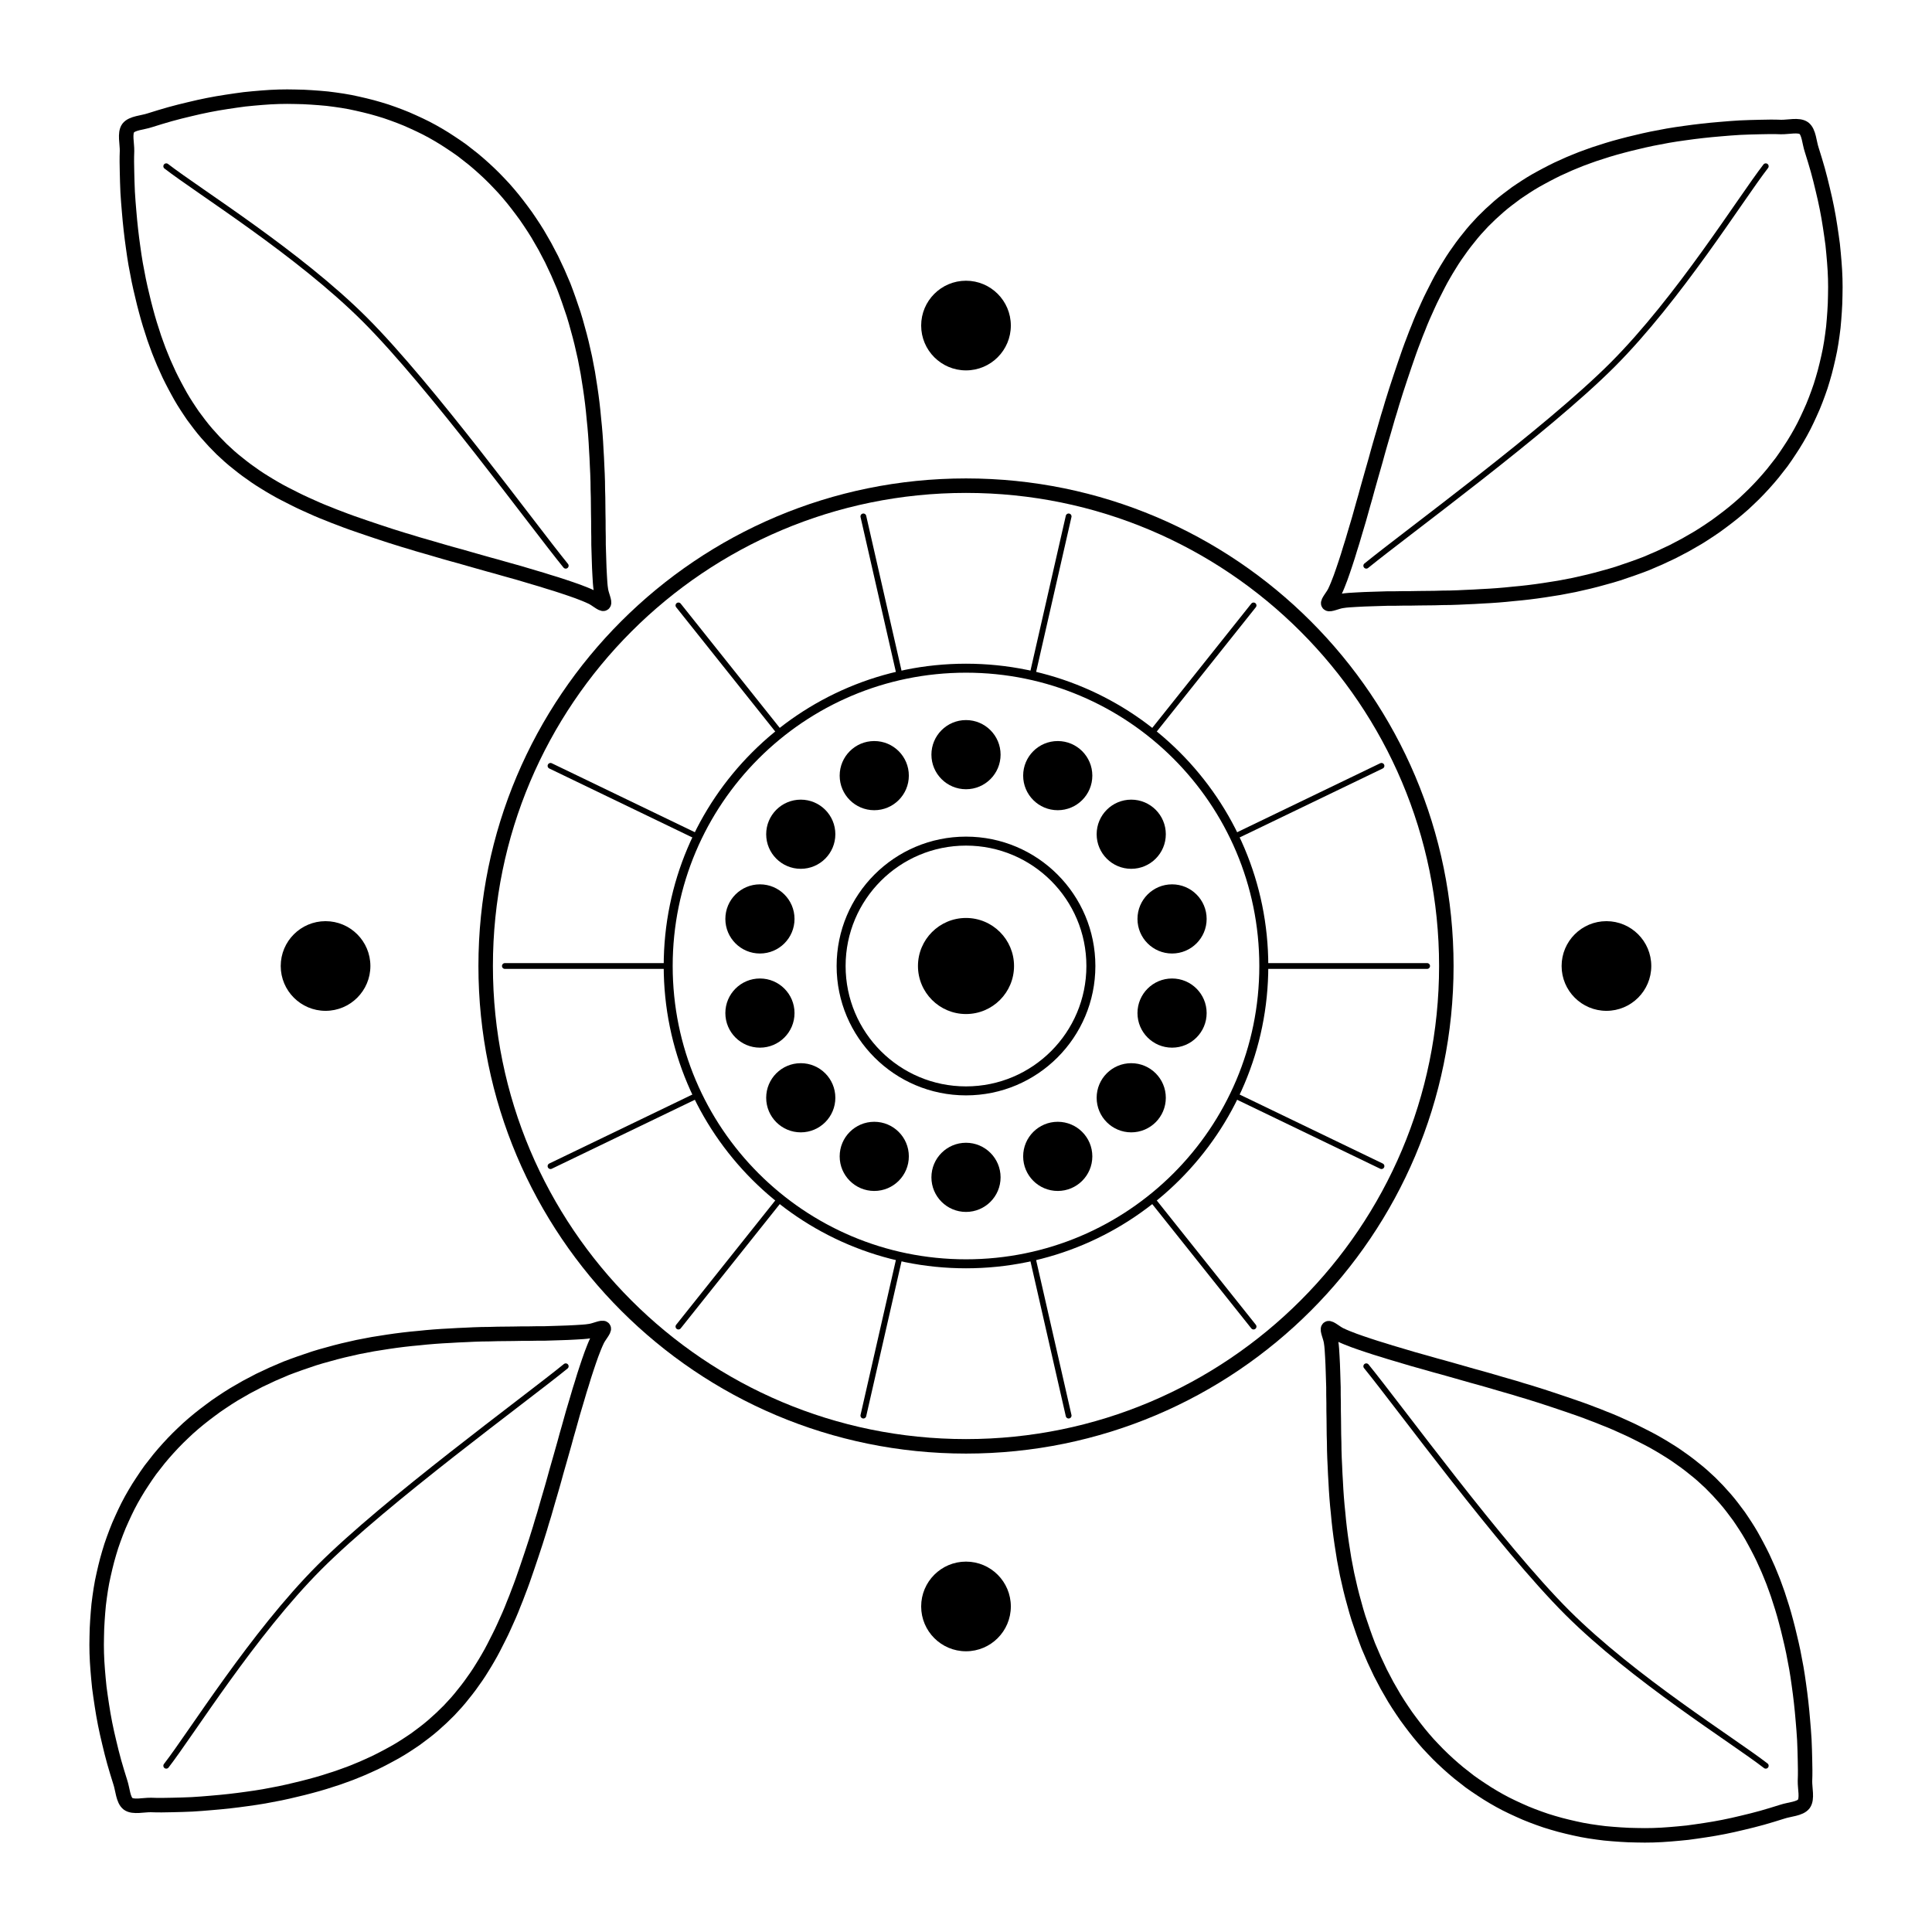
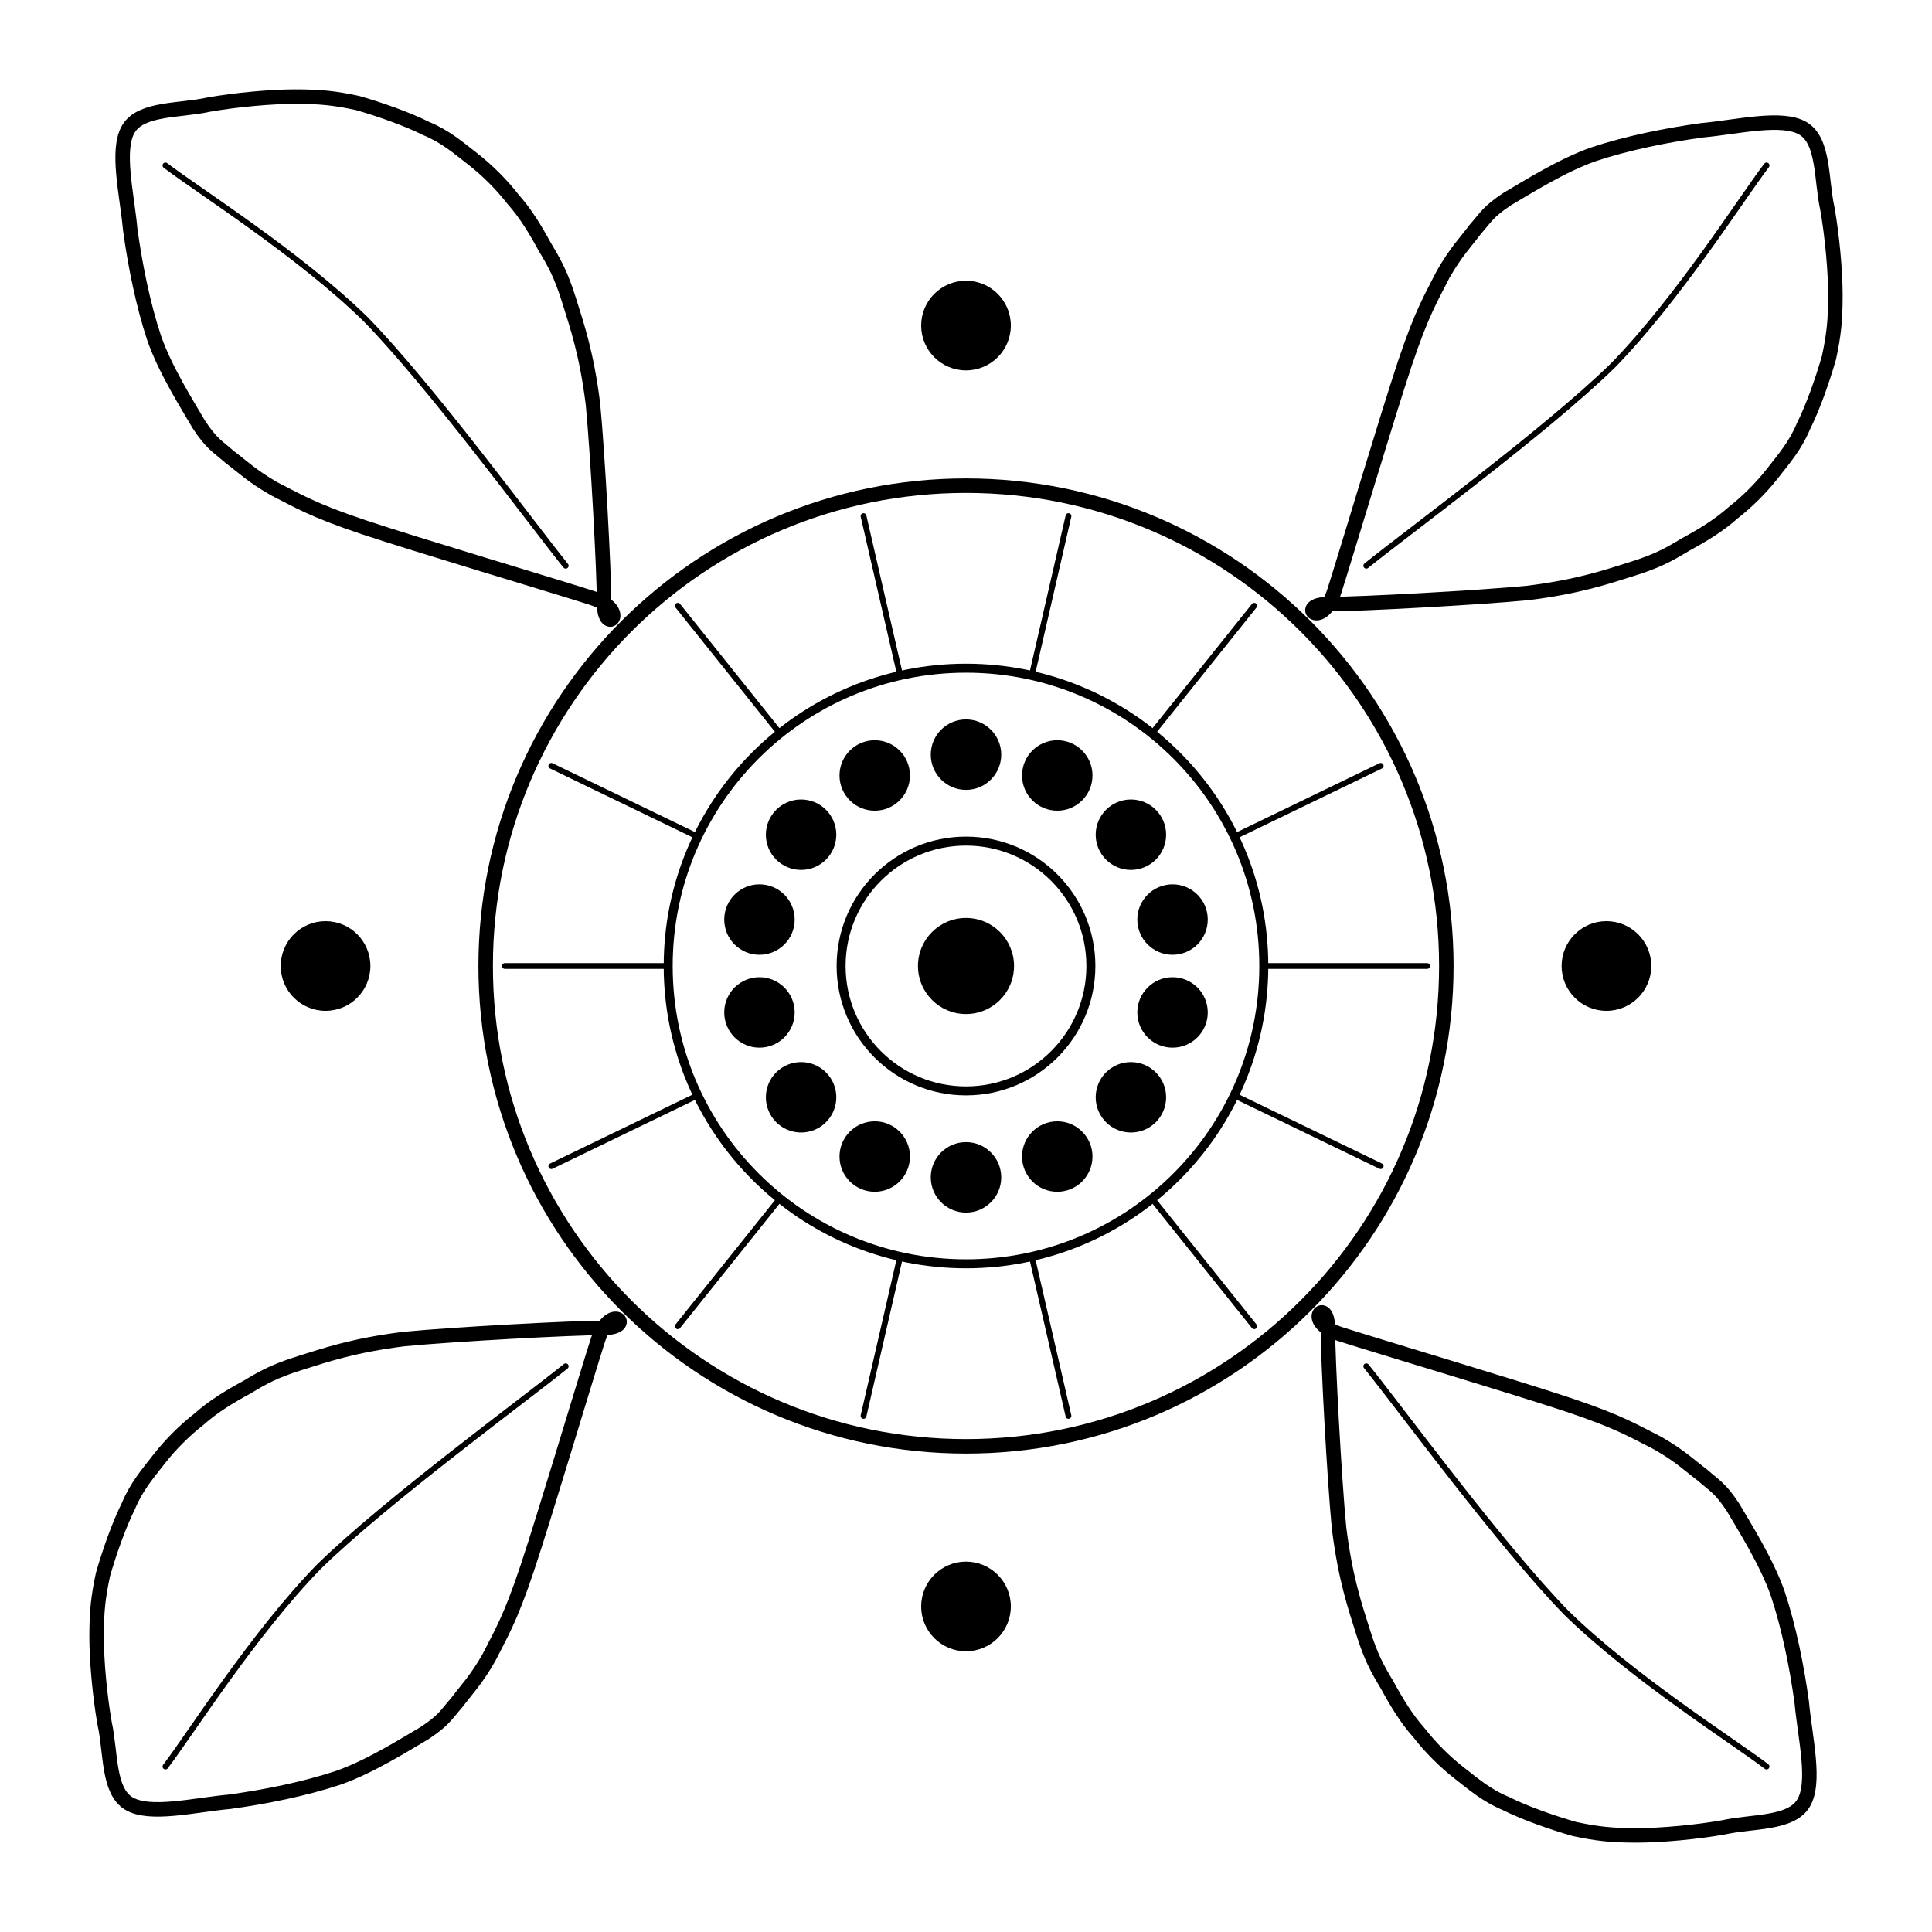
<svg xmlns="http://www.w3.org/2000/svg" viewBox="0 0 200 200" width="200" height="200">
  <g transform="translate(100,100) scale(1.65746)" fill="none" stroke="#000000" stroke-linecap="round" stroke-linejoin="round">
    <g stroke-width="0.905">
      <circle cx="0" cy="0" r="30" />
-       <path d="M22.63,-22.63 C22.7,-22.53 23.18,-22.76 23.48,-22.8 C23.77,-22.85 24.08,-22.86 24.4,-22.88 C24.71,-22.9 25.03,-22.91 25.35,-22.92 C25.67,-22.93 25.99,-22.94 26.31,-22.95 C26.64,-22.95 26.96,-22.95 27.29,-22.96 C27.62,-22.96 27.95,-22.96 28.28,-22.97 C28.6,-22.97 28.93,-22.98 29.26,-22.98 C29.59,-22.99 29.92,-23 30.25,-23 C30.58,-23.01 30.91,-23.02 31.24,-23.04 C31.57,-23.05 31.89,-23.07 32.22,-23.09 C32.55,-23.1 32.87,-23.13 33.2,-23.15 C33.53,-23.18 33.85,-23.2 34.17,-23.24 C34.5,-23.27 34.82,-23.3 35.14,-23.34 C35.46,-23.38 35.78,-23.42 36.1,-23.47 C36.42,-23.52 36.73,-23.57 37.05,-23.62 C37.36,-23.68 37.67,-23.74 37.99,-23.8 C38.3,-23.87 38.61,-23.94 38.91,-24.01 C39.22,-24.09 39.52,-24.16 39.82,-24.25 C40.13,-24.33 40.43,-24.42 40.72,-24.51 C41.02,-24.61 41.31,-24.71 41.6,-24.81 C41.89,-24.91 42.18,-25.02 42.47,-25.13 C42.75,-25.25 43.03,-25.37 43.31,-25.49 C43.59,-25.62 43.87,-25.75 44.14,-25.88 C44.41,-26.02 44.68,-26.16 44.94,-26.3 C45.2,-26.45 45.46,-26.6 45.72,-26.75 C45.98,-26.91 46.23,-27.07 46.48,-27.24 C46.72,-27.4 46.97,-27.57 47.2,-27.75 C47.44,-27.93 47.68,-28.11 47.9,-28.29 C48.13,-28.48 48.36,-28.67 48.58,-28.87 C48.79,-29.07 49.01,-29.27 49.22,-29.48 C49.42,-29.68 49.63,-29.9 49.82,-30.11 C50.02,-30.33 50.21,-30.55 50.4,-30.78 C50.58,-31.01 50.76,-31.24 50.94,-31.47 C51.11,-31.71 51.28,-31.95 51.44,-32.2 C51.6,-32.44 51.76,-32.69 51.91,-32.95 C52.06,-33.2 52.2,-33.46 52.34,-33.73 C52.47,-33.99 52.6,-34.26 52.72,-34.53 C52.85,-34.8 52.96,-35.08 53.07,-35.36 C53.18,-35.64 53.28,-35.93 53.38,-36.22 C53.47,-36.51 53.56,-36.8 53.64,-37.1 C53.72,-37.4 53.79,-37.7 53.86,-38.01 C53.93,-38.31 53.99,-38.62 54.04,-38.94 C54.09,-39.25 54.13,-39.57 54.17,-39.89 C54.2,-40.22 54.23,-40.54 54.25,-40.88 C54.27,-41.21 54.29,-41.54 54.29,-41.88 C54.3,-42.22 54.3,-42.57 54.29,-42.92 C54.28,-43.27 54.26,-43.62 54.23,-43.98 C54.2,-44.33 54.17,-44.7 54.13,-45.06 C54.08,-45.43 54.03,-45.8 53.97,-46.18 C53.91,-46.56 53.85,-46.94 53.77,-47.33 C53.69,-47.71 53.61,-48.11 53.51,-48.5 C53.42,-48.9 53.31,-49.31 53.2,-49.72 C53.08,-50.13 52.96,-50.55 52.82,-50.98 C52.67,-51.42 52.65,-52.09 52.33,-52.33 C52.01,-52.56 51.36,-52.39 50.9,-52.4 C50.44,-52.42 50.01,-52.41 49.58,-52.4 C49.15,-52.39 48.74,-52.38 48.33,-52.36 C47.92,-52.33 47.52,-52.31 47.13,-52.27 C46.74,-52.24 46.36,-52.2 45.99,-52.16 C45.62,-52.12 45.25,-52.07 44.89,-52.02 C44.53,-51.97 44.18,-51.92 43.84,-51.86 C43.5,-51.8 43.16,-51.73 42.84,-51.67 C42.51,-51.6 42.19,-51.53 41.87,-51.45 C41.56,-51.38 41.25,-51.3 40.95,-51.22 C40.65,-51.14 40.36,-51.06 40.07,-50.97 C39.79,-50.88 39.51,-50.79 39.23,-50.7 C38.96,-50.6 38.69,-50.51 38.43,-50.41 C38.17,-50.31 37.92,-50.2 37.67,-50.1 C37.42,-49.99 37.18,-49.88 36.94,-49.77 C36.71,-49.66 36.48,-49.54 36.25,-49.42 C36.02,-49.3 35.81,-49.18 35.59,-49.06 C35.38,-48.94 35.17,-48.81 34.97,-48.68 C34.76,-48.55 34.57,-48.41 34.37,-48.28 C34.18,-48.14 33.99,-48 33.81,-47.86 C33.62,-47.72 33.45,-47.57 33.27,-47.42 C33.1,-47.27 32.93,-47.12 32.76,-46.96 C32.6,-46.81 32.44,-46.65 32.28,-46.49 C32.12,-46.32 31.97,-46.16 31.82,-45.99 C31.67,-45.82 31.53,-45.65 31.39,-45.47 C31.25,-45.3 31.11,-45.12 30.97,-44.93 C30.84,-44.75 30.71,-44.57 30.58,-44.38 C30.45,-44.19 30.32,-43.99 30.2,-43.79 C30.08,-43.6 29.96,-43.4 29.84,-43.19 C29.72,-42.99 29.61,-42.78 29.5,-42.57 C29.39,-42.36 29.28,-42.14 29.17,-41.92 C29.06,-41.7 28.95,-41.48 28.85,-41.25 C28.75,-41.03 28.64,-40.79 28.54,-40.56 C28.44,-40.33 28.34,-40.09 28.25,-39.85 C28.15,-39.61 28.05,-39.36 27.96,-39.11 C27.86,-38.86 27.77,-38.61 27.68,-38.36 C27.59,-38.1 27.5,-37.84 27.41,-37.58 C27.32,-37.32 27.23,-37.05 27.14,-36.78 C27.05,-36.51 26.96,-36.24 26.87,-35.96 C26.79,-35.69 26.7,-35.41 26.61,-35.13 C26.53,-34.84 26.44,-34.56 26.35,-34.27 C26.27,-33.98 26.18,-33.69 26.1,-33.4 C26.01,-33.11 25.93,-32.81 25.84,-32.51 C25.76,-32.22 25.67,-31.92 25.59,-31.61 C25.5,-31.31 25.42,-31.01 25.33,-30.7 C25.25,-30.4 25.16,-30.09 25.07,-29.78 C24.99,-29.47 24.9,-29.16 24.81,-28.85 C24.72,-28.54 24.64,-28.23 24.55,-27.92 C24.46,-27.61 24.37,-27.3 24.27,-26.98 C24.18,-26.67 24.09,-26.36 23.99,-26.06 C23.9,-25.75 23.8,-25.44 23.7,-25.14 C23.6,-24.84 23.5,-24.54 23.39,-24.24 C23.28,-23.95 23.17,-23.66 23.04,-23.39 C22.92,-23.12 22.56,-22.72 22.63,-22.63 Z" />
-       <path d="M22.63,22.63 C22.53,22.7 22.76,23.18 22.8,23.48 C22.85,23.77 22.86,24.08 22.88,24.4 C22.9,24.71 22.91,25.03 22.92,25.35 C22.93,25.67 22.94,25.99 22.95,26.31 C22.95,26.64 22.95,26.96 22.96,27.29 C22.96,27.62 22.96,27.95 22.97,28.28 C22.97,28.6 22.98,28.93 22.98,29.26 C22.99,29.59 23,29.92 23,30.25 C23.01,30.58 23.02,30.91 23.04,31.24 C23.05,31.57 23.07,31.89 23.09,32.22 C23.1,32.55 23.13,32.87 23.15,33.2 C23.18,33.53 23.2,33.85 23.24,34.17 C23.27,34.5 23.3,34.82 23.34,35.14 C23.38,35.46 23.42,35.78 23.47,36.1 C23.52,36.42 23.57,36.73 23.62,37.05 C23.68,37.36 23.74,37.67 23.8,37.99 C23.87,38.3 23.94,38.61 24.01,38.91 C24.09,39.22 24.16,39.52 24.25,39.82 C24.33,40.13 24.42,40.43 24.51,40.72 C24.61,41.02 24.71,41.31 24.81,41.6 C24.91,41.89 25.02,42.18 25.13,42.47 C25.25,42.75 25.37,43.03 25.49,43.31 C25.62,43.59 25.75,43.87 25.88,44.14 C26.02,44.41 26.16,44.68 26.3,44.94 C26.45,45.2 26.6,45.46 26.75,45.72 C26.91,45.98 27.07,46.23 27.24,46.48 C27.4,46.72 27.57,46.97 27.75,47.2 C27.93,47.44 28.11,47.68 28.29,47.9 C28.48,48.13 28.67,48.36 28.87,48.58 C29.07,48.79 29.27,49.01 29.48,49.22 C29.68,49.42 29.9,49.63 30.11,49.82 C30.33,50.02 30.55,50.21 30.78,50.4 C31.01,50.58 31.24,50.76 31.47,50.94 C31.71,51.11 31.95,51.28 32.2,51.44 C32.44,51.6 32.69,51.76 32.95,51.91 C33.2,52.06 33.46,52.2 33.73,52.34 C33.99,52.47 34.26,52.6 34.53,52.72 C34.8,52.85 35.08,52.96 35.36,53.07 C35.64,53.18 35.93,53.28 36.22,53.38 C36.51,53.47 36.8,53.56 37.1,53.64 C37.4,53.72 37.7,53.79 38.01,53.86 C38.31,53.93 38.62,53.99 38.94,54.04 C39.25,54.09 39.57,54.13 39.89,54.17 C40.22,54.2 40.54,54.23 40.88,54.25 C41.21,54.27 41.54,54.29 41.88,54.29 C42.22,54.3 42.57,54.3 42.92,54.29 C43.27,54.28 43.62,54.26 43.98,54.23 C44.33,54.2 44.7,54.17 45.06,54.13 C45.43,54.08 45.8,54.03 46.18,53.97 C46.56,53.91 46.94,53.85 47.33,53.77 C47.71,53.69 48.11,53.61 48.5,53.51 C48.9,53.42 49.31,53.31 49.72,53.2 C50.13,53.08 50.55,52.96 50.98,52.82 C51.42,52.67 52.09,52.65 52.33,52.33 C52.56,52.01 52.39,51.36 52.4,50.9 C52.42,50.44 52.41,50.01 52.4,49.58 C52.39,49.15 52.38,48.74 52.36,48.33 C52.33,47.92 52.31,47.52 52.27,47.13 C52.24,46.74 52.2,46.36 52.16,45.99 C52.12,45.62 52.07,45.25 52.02,44.89 C51.97,44.53 51.92,44.18 51.86,43.84 C51.8,43.5 51.73,43.16 51.67,42.84 C51.6,42.51 51.53,42.19 51.45,41.87 C51.38,41.56 51.3,41.25 51.22,40.95 C51.14,40.65 51.06,40.36 50.97,40.07 C50.88,39.79 50.79,39.51 50.7,39.23 C50.6,38.96 50.51,38.69 50.41,38.43 C50.31,38.17 50.2,37.92 50.1,37.67 C49.99,37.42 49.88,37.18 49.77,36.94 C49.66,36.71 49.54,36.48 49.42,36.25 C49.3,36.02 49.18,35.81 49.06,35.59 C48.94,35.38 48.81,35.17 48.68,34.97 C48.55,34.76 48.41,34.57 48.28,34.37 C48.14,34.18 48,33.99 47.86,33.81 C47.72,33.62 47.57,33.45 47.42,33.27 C47.27,33.1 47.12,32.93 46.96,32.76 C46.81,32.6 46.65,32.44 46.49,32.28 C46.32,32.12 46.16,31.97 45.99,31.82 C45.82,31.67 45.65,31.53 45.47,31.39 C45.3,31.25 45.12,31.11 44.93,30.97 C44.75,30.84 44.57,30.71 44.38,30.58 C44.19,30.45 43.99,30.32 43.79,30.2 C43.6,30.08 43.4,29.96 43.19,29.84 C42.99,29.72 42.78,29.61 42.57,29.5 C42.36,29.39 42.14,29.28 41.92,29.17 C41.7,29.06 41.48,28.95 41.25,28.85 C41.03,28.75 40.79,28.64 40.56,28.54 C40.33,28.44 40.09,28.34 39.85,28.25 C39.61,28.15 39.36,28.05 39.11,27.96 C38.86,27.86 38.61,27.77 38.36,27.68 C38.1,27.59 37.84,27.5 37.58,27.41 C37.32,27.32 37.05,27.23 36.78,27.14 C36.51,27.05 36.24,26.96 35.96,26.87 C35.69,26.79 35.41,26.7 35.13,26.61 C34.84,26.53 34.56,26.44 34.27,26.35 C33.98,26.27 33.69,26.18 33.4,26.1 C33.11,26.01 32.81,25.93 32.51,25.84 C32.22,25.76 31.92,25.67 31.61,25.59 C31.31,25.5 31.01,25.42 30.7,25.33 C30.4,25.25 30.09,25.16 29.78,25.07 C29.47,24.99 29.16,24.9 28.85,24.81 C28.54,24.72 28.23,24.64 27.92,24.55 C27.61,24.46 27.3,24.37 26.98,24.27 C26.67,24.18 26.36,24.09 26.06,23.99 C25.75,23.9 25.44,23.8 25.14,23.7 C24.84,23.6 24.54,23.5 24.24,23.39 C23.95,23.28 23.66,23.17 23.39,23.04 C23.12,22.92 22.72,22.56 22.63,22.63 Z" />
-       <path d="M-22.63,22.63 C-22.7,22.53 -23.18,22.76 -23.48,22.8 C-23.77,22.85 -24.08,22.86 -24.4,22.88 C-24.71,22.9 -25.03,22.91 -25.35,22.92 C-25.67,22.93 -25.99,22.94 -26.31,22.95 C-26.64,22.95 -26.96,22.95 -27.29,22.96 C-27.62,22.96 -27.95,22.96 -28.28,22.97 C-28.6,22.97 -28.93,22.98 -29.26,22.98 C-29.59,22.99 -29.92,23 -30.25,23 C-30.58,23.01 -30.91,23.02 -31.24,23.04 C-31.57,23.05 -31.89,23.07 -32.22,23.09 C-32.55,23.1 -32.87,23.13 -33.2,23.15 C-33.53,23.18 -33.85,23.2 -34.17,23.24 C-34.5,23.27 -34.82,23.3 -35.14,23.34 C-35.46,23.38 -35.78,23.42 -36.1,23.47 C-36.42,23.52 -36.73,23.57 -37.05,23.62 C-37.36,23.68 -37.67,23.74 -37.99,23.8 C-38.3,23.87 -38.61,23.94 -38.91,24.01 C-39.22,24.09 -39.52,24.16 -39.82,24.25 C-40.13,24.33 -40.43,24.42 -40.72,24.51 C-41.02,24.61 -41.31,24.71 -41.6,24.81 C-41.89,24.91 -42.18,25.02 -42.47,25.13 C-42.75,25.25 -43.03,25.37 -43.31,25.49 C-43.59,25.62 -43.87,25.75 -44.14,25.88 C-44.41,26.02 -44.68,26.16 -44.94,26.3 C-45.2,26.45 -45.46,26.6 -45.72,26.75 C-45.98,26.91 -46.23,27.07 -46.48,27.24 C-46.72,27.4 -46.97,27.57 -47.2,27.75 C-47.44,27.93 -47.68,28.11 -47.9,28.29 C-48.13,28.48 -48.36,28.67 -48.58,28.87 C-48.79,29.07 -49.01,29.27 -49.22,29.48 C-49.42,29.68 -49.63,29.9 -49.82,30.11 C-50.02,30.33 -50.21,30.55 -50.4,30.78 C-50.58,31.01 -50.76,31.24 -50.94,31.47 C-51.11,31.71 -51.28,31.95 -51.44,32.2 C-51.6,32.44 -51.76,32.69 -51.91,32.95 C-52.06,33.2 -52.2,33.46 -52.34,33.73 C-52.47,33.99 -52.6,34.26 -52.72,34.53 C-52.85,34.8 -52.96,35.08 -53.07,35.36 C-53.18,35.64 -53.28,35.93 -53.38,36.22 C-53.47,36.51 -53.56,36.8 -53.64,37.1 C-53.72,37.4 -53.79,37.7 -53.86,38.01 C-53.93,38.31 -53.99,38.62 -54.04,38.94 C-54.09,39.25 -54.13,39.57 -54.17,39.89 C-54.2,40.22 -54.23,40.54 -54.25,40.88 C-54.27,41.21 -54.29,41.54 -54.29,41.88 C-54.3,42.22 -54.3,42.57 -54.29,42.92 C-54.28,43.27 -54.26,43.62 -54.23,43.98 C-54.2,44.33 -54.17,44.7 -54.13,45.06 C-54.08,45.43 -54.03,45.8 -53.97,46.18 C-53.91,46.56 -53.85,46.94 -53.77,47.33 C-53.69,47.71 -53.61,48.11 -53.51,48.5 C-53.42,48.9 -53.31,49.31 -53.2,49.72 C-53.08,50.13 -52.96,50.55 -52.82,50.98 C-52.67,51.42 -52.65,52.09 -52.33,52.33 C-52.01,52.56 -51.36,52.39 -50.9,52.4 C-50.44,52.42 -50.01,52.41 -49.58,52.4 C-49.15,52.39 -48.74,52.38 -48.33,52.36 C-47.92,52.33 -47.52,52.31 -47.13,52.27 C-46.74,52.24 -46.36,52.2 -45.99,52.16 C-45.62,52.12 -45.25,52.07 -44.89,52.02 C-44.53,51.97 -44.18,51.92 -43.84,51.86 C-43.5,51.8 -43.16,51.73 -42.84,51.67 C-42.51,51.6 -42.19,51.53 -41.87,51.45 C-41.56,51.38 -41.25,51.3 -40.95,51.22 C-40.65,51.14 -40.36,51.06 -40.07,50.97 C-39.79,50.88 -39.51,50.79 -39.23,50.7 C-38.96,50.6 -38.69,50.51 -38.43,50.41 C-38.17,50.31 -37.92,50.2 -37.67,50.1 C-37.42,49.99 -37.18,49.88 -36.94,49.77 C-36.71,49.66 -36.48,49.54 -36.25,49.42 C-36.02,49.3 -35.81,49.18 -35.59,49.06 C-35.38,48.94 -35.17,48.81 -34.97,48.68 C-34.76,48.55 -34.57,48.41 -34.37,48.28 C-34.18,48.14 -33.99,48 -33.81,47.86 C-33.62,47.72 -33.45,47.57 -33.27,47.42 C-33.1,47.27 -32.93,47.12 -32.76,46.96 C-32.6,46.81 -32.44,46.65 -32.28,46.49 C-32.12,46.32 -31.97,46.16 -31.82,45.99 C-31.67,45.82 -31.53,45.65 -31.39,45.47 C-31.25,45.3 -31.11,45.12 -30.97,44.93 C-30.84,44.75 -30.71,44.57 -30.58,44.38 C-30.45,44.19 -30.32,43.99 -30.2,43.79 C-30.08,43.6 -29.96,43.4 -29.84,43.19 C-29.72,42.99 -29.61,42.78 -29.5,42.57 C-29.39,42.36 -29.28,42.14 -29.17,41.92 C-29.06,41.7 -28.95,41.48 -28.85,41.25 C-28.75,41.03 -28.64,40.79 -28.54,40.56 C-28.44,40.33 -28.34,40.09 -28.25,39.85 C-28.15,39.61 -28.05,39.36 -27.96,39.11 C-27.86,38.86 -27.77,38.61 -27.68,38.36 C-27.59,38.1 -27.5,37.84 -27.41,37.58 C-27.32,37.32 -27.23,37.05 -27.14,36.78 C-27.05,36.51 -26.96,36.24 -26.87,35.96 C-26.79,35.69 -26.7,35.41 -26.61,35.13 C-26.53,34.84 -26.44,34.56 -26.35,34.27 C-26.27,33.98 -26.18,33.69 -26.1,33.4 C-26.01,33.11 -25.93,32.81 -25.84,32.51 C-25.76,32.22 -25.67,31.92 -25.59,31.61 C-25.5,31.31 -25.42,31.01 -25.33,30.7 C-25.25,30.4 -25.16,30.09 -25.07,29.78 C-24.99,29.47 -24.9,29.16 -24.81,28.85 C-24.72,28.54 -24.64,28.23 -24.55,27.92 C-24.46,27.61 -24.37,27.3 -24.27,26.98 C-24.18,26.67 -24.09,26.36 -23.99,26.06 C-23.9,25.75 -23.8,25.44 -23.7,25.14 C-23.6,24.84 -23.5,24.54 -23.39,24.24 C-23.28,23.95 -23.17,23.66 -23.04,23.39 C-22.92,23.12 -22.56,22.72 -22.63,22.63 Z" />
-       <path d="M-22.63,-22.63 C-22.53,-22.7 -22.76,-23.18 -22.8,-23.48 C-22.85,-23.77 -22.86,-24.08 -22.88,-24.4 C-22.9,-24.71 -22.91,-25.03 -22.92,-25.35 C-22.93,-25.67 -22.94,-25.99 -22.95,-26.31 C-22.95,-26.64 -22.95,-26.96 -22.96,-27.29 C-22.96,-27.62 -22.96,-27.95 -22.97,-28.28 C-22.97,-28.6 -22.98,-28.93 -22.98,-29.26 C-22.99,-29.59 -23,-29.92 -23,-30.25 C-23.01,-30.58 -23.02,-30.91 -23.04,-31.24 C-23.05,-31.57 -23.07,-31.89 -23.09,-32.22 C-23.1,-32.55 -23.13,-32.87 -23.15,-33.2 C-23.18,-33.53 -23.2,-33.85 -23.24,-34.17 C-23.27,-34.5 -23.3,-34.82 -23.34,-35.14 C-23.38,-35.46 -23.42,-35.78 -23.47,-36.1 C-23.52,-36.42 -23.57,-36.73 -23.62,-37.05 C-23.68,-37.36 -23.74,-37.67 -23.8,-37.99 C-23.87,-38.3 -23.94,-38.61 -24.01,-38.91 C-24.09,-39.22 -24.16,-39.52 -24.25,-39.82 C-24.33,-40.13 -24.42,-40.43 -24.51,-40.72 C-24.61,-41.02 -24.71,-41.31 -24.81,-41.6 C-24.91,-41.89 -25.02,-42.18 -25.13,-42.47 C-25.25,-42.75 -25.37,-43.03 -25.49,-43.31 C-25.62,-43.59 -25.75,-43.87 -25.88,-44.14 C-26.02,-44.41 -26.16,-44.68 -26.3,-44.94 C-26.45,-45.2 -26.6,-45.46 -26.75,-45.72 C-26.91,-45.98 -27.07,-46.23 -27.24,-46.48 C-27.4,-46.72 -27.57,-46.97 -27.75,-47.2 C-27.93,-47.44 -28.11,-47.68 -28.29,-47.9 C-28.48,-48.13 -28.67,-48.36 -28.87,-48.58 C-29.07,-48.79 -29.27,-49.01 -29.48,-49.22 C-29.68,-49.42 -29.9,-49.63 -30.11,-49.82 C-30.33,-50.02 -30.55,-50.21 -30.78,-50.4 C-31.01,-50.58 -31.24,-50.76 -31.47,-50.94 C-31.71,-51.11 -31.95,-51.28 -32.2,-51.44 C-32.44,-51.6 -32.69,-51.76 -32.95,-51.91 C-33.2,-52.06 -33.46,-52.2 -33.73,-52.34 C-33.99,-52.47 -34.26,-52.6 -34.53,-52.72 C-34.8,-52.85 -35.08,-52.96 -35.36,-53.07 C-35.64,-53.18 -35.93,-53.28 -36.22,-53.38 C-36.51,-53.47 -36.8,-53.56 -37.1,-53.64 C-37.4,-53.72 -37.7,-53.79 -38.01,-53.86 C-38.31,-53.93 -38.62,-53.99 -38.94,-54.04 C-39.25,-54.09 -39.57,-54.13 -39.89,-54.17 C-40.22,-54.2 -40.54,-54.23 -40.88,-54.25 C-41.21,-54.27 -41.54,-54.29 -41.88,-54.29 C-42.22,-54.3 -42.57,-54.3 -42.92,-54.29 C-43.27,-54.28 -43.62,-54.26 -43.98,-54.23 C-44.33,-54.2 -44.7,-54.17 -45.06,-54.13 C-45.43,-54.08 -45.8,-54.03 -46.18,-53.97 C-46.56,-53.91 -46.94,-53.85 -47.33,-53.77 C-47.71,-53.69 -48.11,-53.61 -48.5,-53.51 C-48.9,-53.42 -49.31,-53.31 -49.72,-53.2 C-50.13,-53.08 -50.55,-52.96 -50.98,-52.82 C-51.42,-52.67 -52.09,-52.65 -52.33,-52.33 C-52.56,-52.01 -52.39,-51.36 -52.4,-50.9 C-52.42,-50.44 -52.41,-50.01 -52.4,-49.58 C-52.39,-49.15 -52.38,-48.74 -52.36,-48.33 C-52.33,-47.92 -52.31,-47.52 -52.27,-47.13 C-52.24,-46.74 -52.2,-46.36 -52.16,-45.99 C-52.12,-45.62 -52.07,-45.25 -52.02,-44.89 C-51.97,-44.53 -51.92,-44.18 -51.86,-43.84 C-51.8,-43.5 -51.73,-43.16 -51.67,-42.84 C-51.6,-42.51 -51.53,-42.19 -51.45,-41.87 C-51.38,-41.56 -51.3,-41.25 -51.22,-40.95 C-51.14,-40.65 -51.06,-40.36 -50.97,-40.07 C-50.88,-39.79 -50.79,-39.51 -50.7,-39.23 C-50.6,-38.96 -50.51,-38.69 -50.41,-38.43 C-50.31,-38.17 -50.2,-37.92 -50.1,-37.67 C-49.99,-37.42 -49.88,-37.18 -49.77,-36.94 C-49.66,-36.71 -49.54,-36.48 -49.42,-36.25 C-49.3,-36.02 -49.18,-35.81 -49.06,-35.59 C-48.94,-35.38 -48.81,-35.17 -48.68,-34.97 C-48.55,-34.76 -48.41,-34.57 -48.28,-34.37 C-48.14,-34.18 -48,-33.99 -47.86,-33.81 C-47.72,-33.62 -47.57,-33.45 -47.42,-33.27 C-47.27,-33.1 -47.12,-32.93 -46.96,-32.76 C-46.81,-32.6 -46.65,-32.44 -46.49,-32.28 C-46.32,-32.12 -46.16,-31.97 -45.99,-31.82 C-45.82,-31.67 -45.65,-31.53 -45.47,-31.39 C-45.3,-31.25 -45.12,-31.11 -44.93,-30.97 C-44.75,-30.84 -44.57,-30.71 -44.38,-30.58 C-44.19,-30.45 -43.99,-30.32 -43.79,-30.2 C-43.6,-30.08 -43.4,-29.96 -43.19,-29.84 C-42.99,-29.72 -42.78,-29.61 -42.57,-29.5 C-42.36,-29.39 -42.14,-29.28 -41.92,-29.17 C-41.7,-29.06 -41.48,-28.95 -41.25,-28.85 C-41.03,-28.75 -40.79,-28.64 -40.56,-28.54 C-40.33,-28.44 -40.09,-28.34 -39.85,-28.25 C-39.61,-28.15 -39.36,-28.05 -39.11,-27.96 C-38.86,-27.86 -38.61,-27.77 -38.36,-27.68 C-38.1,-27.59 -37.84,-27.5 -37.58,-27.41 C-37.32,-27.32 -37.05,-27.23 -36.78,-27.14 C-36.51,-27.05 -36.24,-26.96 -35.96,-26.87 C-35.69,-26.79 -35.41,-26.7 -35.13,-26.61 C-34.84,-26.53 -34.56,-26.44 -34.27,-26.35 C-33.98,-26.27 -33.69,-26.18 -33.4,-26.1 C-33.11,-26.01 -32.81,-25.93 -32.51,-25.84 C-32.22,-25.76 -31.92,-25.67 -31.61,-25.59 C-31.31,-25.5 -31.01,-25.42 -30.7,-25.33 C-30.4,-25.25 -30.09,-25.16 -29.78,-25.07 C-29.47,-24.99 -29.16,-24.9 -28.85,-24.81 C-28.54,-24.72 -28.23,-24.64 -27.92,-24.55 C-27.61,-24.46 -27.3,-24.37 -26.98,-24.27 C-26.67,-24.18 -26.36,-24.09 -26.06,-23.99 C-25.75,-23.9 -25.44,-23.8 -25.14,-23.7 C-24.84,-23.6 -24.54,-23.5 -24.24,-23.39 C-23.95,-23.28 -23.66,-23.17 -23.39,-23.04 C-23.12,-22.92 -22.72,-22.56 -22.63,-22.63 Z" />
+       <path d="M22.6,-22.6 C24.6,-22.6 32,-23 35.1,-23.3 C38.3,-23.7 40,-24.3 41.6,-24.8 C43.2,-25.3 43.9,-25.7 44.9,-26.3 C46,-26.9 47,-27.5 47.9,-28.3 C48.8,-29 49.7,-29.9 50.4,-30.8 C51.1,-31.7 51.8,-32.5 52.3,-33.7 C52.9,-34.9 53.5,-36.6 53.9,-38 C54.2,-39.4 54.3,-40.3 54.3,-41.9 C54.3,-43.4 54.1,-45.6 53.8,-47.3 C53.4,-49.1 53.6,-51.5 52.3,-52.3 C51,-53.1 48.2,-52.4 46,-52.2 C43.8,-51.9 41.3,-51.4 39.2,-50.7 C37.2,-50 35,-48.6 33.8,-47.9 C32.6,-47.1 32.5,-46.8 31.8,-46 C31.2,-45.2 30.6,-44.6 29.8,-43.2 C29.1,-41.8 28.5,-40.9 27.4,-37.6 C26.3,-34.3 23.8,-25.9 23,-23.4 C22.2,-20.9 20.6,-22.6 22.6,-22.6 Z" />
+       <path d="M22.6,22.6 C22.6,24.6 23,32 23.3,35.1 C23.7,38.3 24.3,40 24.8,41.6 C25.3,43.2 25.7,43.9 26.3,44.9 C26.9,46 27.5,47 28.3,47.9 C29,48.8 29.9,49.7 30.8,50.4 C31.7,51.1 32.5,51.8 33.7,52.3 C34.9,52.9 36.6,53.5 38,53.9 C39.4,54.2 40.3,54.3 41.9,54.3 C43.4,54.3 45.6,54.1 47.3,53.8 C49.1,53.4 51.5,53.6 52.3,52.3 C53.1,51 52.4,48.2 52.2,46 C51.9,43.8 51.4,41.3 50.7,39.2 C50,37.2 48.6,35 47.9,33.8 C47.1,32.6 46.8,32.5 46,31.8 C45.2,31.2 44.6,30.6 43.2,29.8 C41.8,29.1 40.9,28.5 37.6,27.4 C34.3,26.3 25.9,23.8 23.4,23 C20.9,22.2 22.6,20.6 22.6,22.6 Z" />
+       <path d="M-22.6,22.6 C-24.6,22.6 -32,23 -35.1,23.3 C-38.3,23.7 -40,24.3 -41.6,24.8 C-43.2,25.3 -43.9,25.7 -44.9,26.3 C-46,26.9 -47,27.5 -47.9,28.3 C-48.8,29 -49.7,29.9 -50.4,30.8 C-51.1,31.7 -51.8,32.5 -52.3,33.7 C-52.9,34.9 -53.5,36.6 -53.9,38 C-54.2,39.4 -54.3,40.3 -54.3,41.9 C-54.3,43.4 -54.1,45.6 -53.8,47.3 C-53.4,49.1 -53.6,51.5 -52.3,52.3 C-51,53.1 -48.2,52.4 -46,52.2 C-43.8,51.9 -41.3,51.4 -39.2,50.7 C-37.2,50 -35,48.6 -33.8,47.9 C-32.6,47.1 -32.5,46.8 -31.8,46 C-31.2,45.2 -30.6,44.6 -29.8,43.2 C-29.1,41.8 -28.5,40.9 -27.4,37.6 C-26.3,34.3 -23.8,25.9 -23,23.4 C-22.2,20.9 -20.6,22.6 -22.6,22.6 Z" />
+       <path d="M-22.6,-22.6 C-22.6,-24.6 -23,-32 -23.3,-35.1 C-23.7,-38.3 -24.3,-40 -24.8,-41.6 C-25.3,-43.2 -25.7,-43.9 -26.3,-44.9 C-26.9,-46 -27.5,-47 -28.3,-47.9 C-29,-48.8 -29.9,-49.7 -30.8,-50.4 C-31.7,-51.1 -32.5,-51.8 -33.7,-52.3 C-34.9,-52.9 -36.6,-53.5 -38,-53.9 C-39.4,-54.2 -40.3,-54.3 -41.9,-54.3 C-43.4,-54.3 -45.6,-54.1 -47.3,-53.8 C-49.1,-53.4 -51.5,-53.6 -52.3,-52.3 C-53.1,-51 -52.4,-48.2 -52.2,-46 C-51.9,-43.8 -51.4,-41.3 -50.7,-39.2 C-50,-37.2 -48.6,-35 -47.9,-33.8 C-47.1,-32.6 -46.8,-32.5 -46,-31.8 C-45.2,-31.2 -44.6,-30.6 -43.2,-29.8 C-41.8,-29.1 -40.9,-28.5 -37.6,-27.4 C-34.3,-26.3 -25.9,-23.8 -23.4,-23 C-20.9,-22.2 -22.6,-20.6 -22.6,-22.6 Z" />
    </g>
    <g stroke-width="0.561">
      <circle cx="0" cy="0" r="18.6" />
      <circle cx="0" cy="0" r="7.8" />
    </g>
    <g stroke-width="0.362">
      <path d="M18.6,0 L28.8,0" />
-       <path d="M16.76,8.07 L25.95,12.5" />
-       <path d="M11.6,14.54 L17.96,22.52" />
-       <path d="M4.14,18.13 L6.41,28.08" />
-       <path d="M-4.14,18.13 L-6.41,28.08" />
-       <path d="M-11.6,14.54 L-17.96,22.52" />
-       <path d="M-16.76,8.07 L-25.95,12.5" />
+       <path d="M16.8,8.1 L25.9,12.5" />
+       <path d="M11.6,14.5 L18,22.5" />
+       <path d="M4.1,18.1 L6.4,28.1" />
+       <path d="M-4.1,18.1 L-6.4,28.1" />
+       <path d="M-11.6,14.5 L-18,22.5" />
+       <path d="M-16.8,8.1 L-25.9,12.5" />
      <path d="M-18.6,0 L-28.8,0" />
-       <path d="M-16.76,-8.07 L-25.95,-12.5" />
-       <path d="M-11.6,-14.54 L-17.96,-22.52" />
-       <path d="M-4.14,-18.13 L-6.41,-28.08" />
-       <path d="M4.14,-18.13 L6.41,-28.08" />
-       <path d="M11.6,-14.54 L17.96,-22.52" />
-       <path d="M16.76,-8.07 L25.95,-12.5" />
-       <path d="M25,-25 C27.57,-27.09 36.22,-33.39 40.38,-37.55 C44.53,-41.71 48.35,-47.88 49.95,-49.95" />
-       <path d="M25,25 C27.09,27.57 33.39,36.22 37.55,40.38 C41.71,44.53 47.88,48.35 49.95,49.95" />
-       <path d="M-25,25 C-27.57,27.09 -36.22,33.39 -40.38,37.55 C-44.53,41.71 -48.35,47.88 -49.95,49.95" />
-       <path d="M-25,-25 C-27.09,-27.57 -33.39,-36.22 -37.55,-40.38 C-41.71,-44.53 -47.88,-48.35 -49.95,-49.95" />
+       <path d="M-16.8,-8.1 L-25.9,-12.5" />
+       <path d="M-11.6,-14.5 L-18,-22.5" />
+       <path d="M-4.1,-18.1 L-6.4,-28.1" />
+       <path d="M4.1,-18.1 L6.4,-28.1" />
+       <path d="M11.6,-14.5 L18,-22.5" />
+       <path d="M16.8,-8.1 L25.9,-12.5" />
+       <path d="M25,-25 C27.6,-27.1 36.2,-33.4 40.4,-37.5 C44.5,-41.7 48.4,-47.9 50,-50" />
+       <path d="M25,25 C27.1,27.6 33.4,36.2 37.5,40.4 C41.7,44.5 47.9,48.4 50,50" />
+       <path d="M-25,25 C-27.6,27.1 -36.2,33.4 -40.4,37.5 C-44.5,41.7 -48.4,47.9 -50,50" />
+       <path d="M-25,-25 C-27.1,-27.6 -33.4,-36.2 -37.5,-40.4 C-41.7,-44.5 -47.9,-48.4 -50,-50" />
    </g>
    <g fill="#000000" stroke="none">
-       <circle cx="12.87" cy="2.94" r="2.16" />
-       <circle cx="10.32" cy="8.23" r="2.16" />
-       <circle cx="5.73" cy="11.89" r="2.16" />
-       <circle cx="0" cy="13.2" r="2.16" />
-       <circle cx="-5.73" cy="11.89" r="2.16" />
-       <circle cx="-10.32" cy="8.23" r="2.16" />
-       <circle cx="-12.87" cy="2.94" r="2.16" />
-       <circle cx="-12.87" cy="-2.94" r="2.16" />
-       <circle cx="-10.32" cy="-8.23" r="2.16" />
-       <circle cx="-5.73" cy="-11.89" r="2.16" />
-       <circle cx="0" cy="-13.2" r="2.16" />
-       <circle cx="5.73" cy="-11.89" r="2.16" />
-       <circle cx="10.32" cy="-8.23" r="2.16" />
-       <circle cx="12.87" cy="-2.94" r="2.16" />
+       <circle cx="12.9" cy="2.9" r="2.2" />
+       <circle cx="10.3" cy="8.2" r="2.2" />
+       <circle cx="5.7" cy="11.9" r="2.2" />
+       <circle cx="0" cy="13.2" r="2.2" />
+       <circle cx="-5.7" cy="11.9" r="2.2" />
+       <circle cx="-10.3" cy="8.2" r="2.2" />
+       <circle cx="-12.9" cy="2.9" r="2.2" />
+       <circle cx="-12.9" cy="-2.9" r="2.2" />
+       <circle cx="-10.3" cy="-8.2" r="2.2" />
+       <circle cx="-5.7" cy="-11.9" r="2.2" />
+       <circle cx="0" cy="-13.2" r="2.2" />
+       <circle cx="5.7" cy="-11.9" r="2.2" />
+       <circle cx="10.3" cy="-8.2" r="2.2" />
+       <circle cx="12.9" cy="-2.9" r="2.2" />
      <circle cx="0" cy="0" r="3" />
      <circle cx="40" cy="0" r="2.8" />
      <circle cx="0" cy="40" r="2.8" />
      <circle cx="-40" cy="0" r="2.8" />
      <circle cx="0" cy="-40" r="2.8" />
    </g>
  </g>
</svg>
